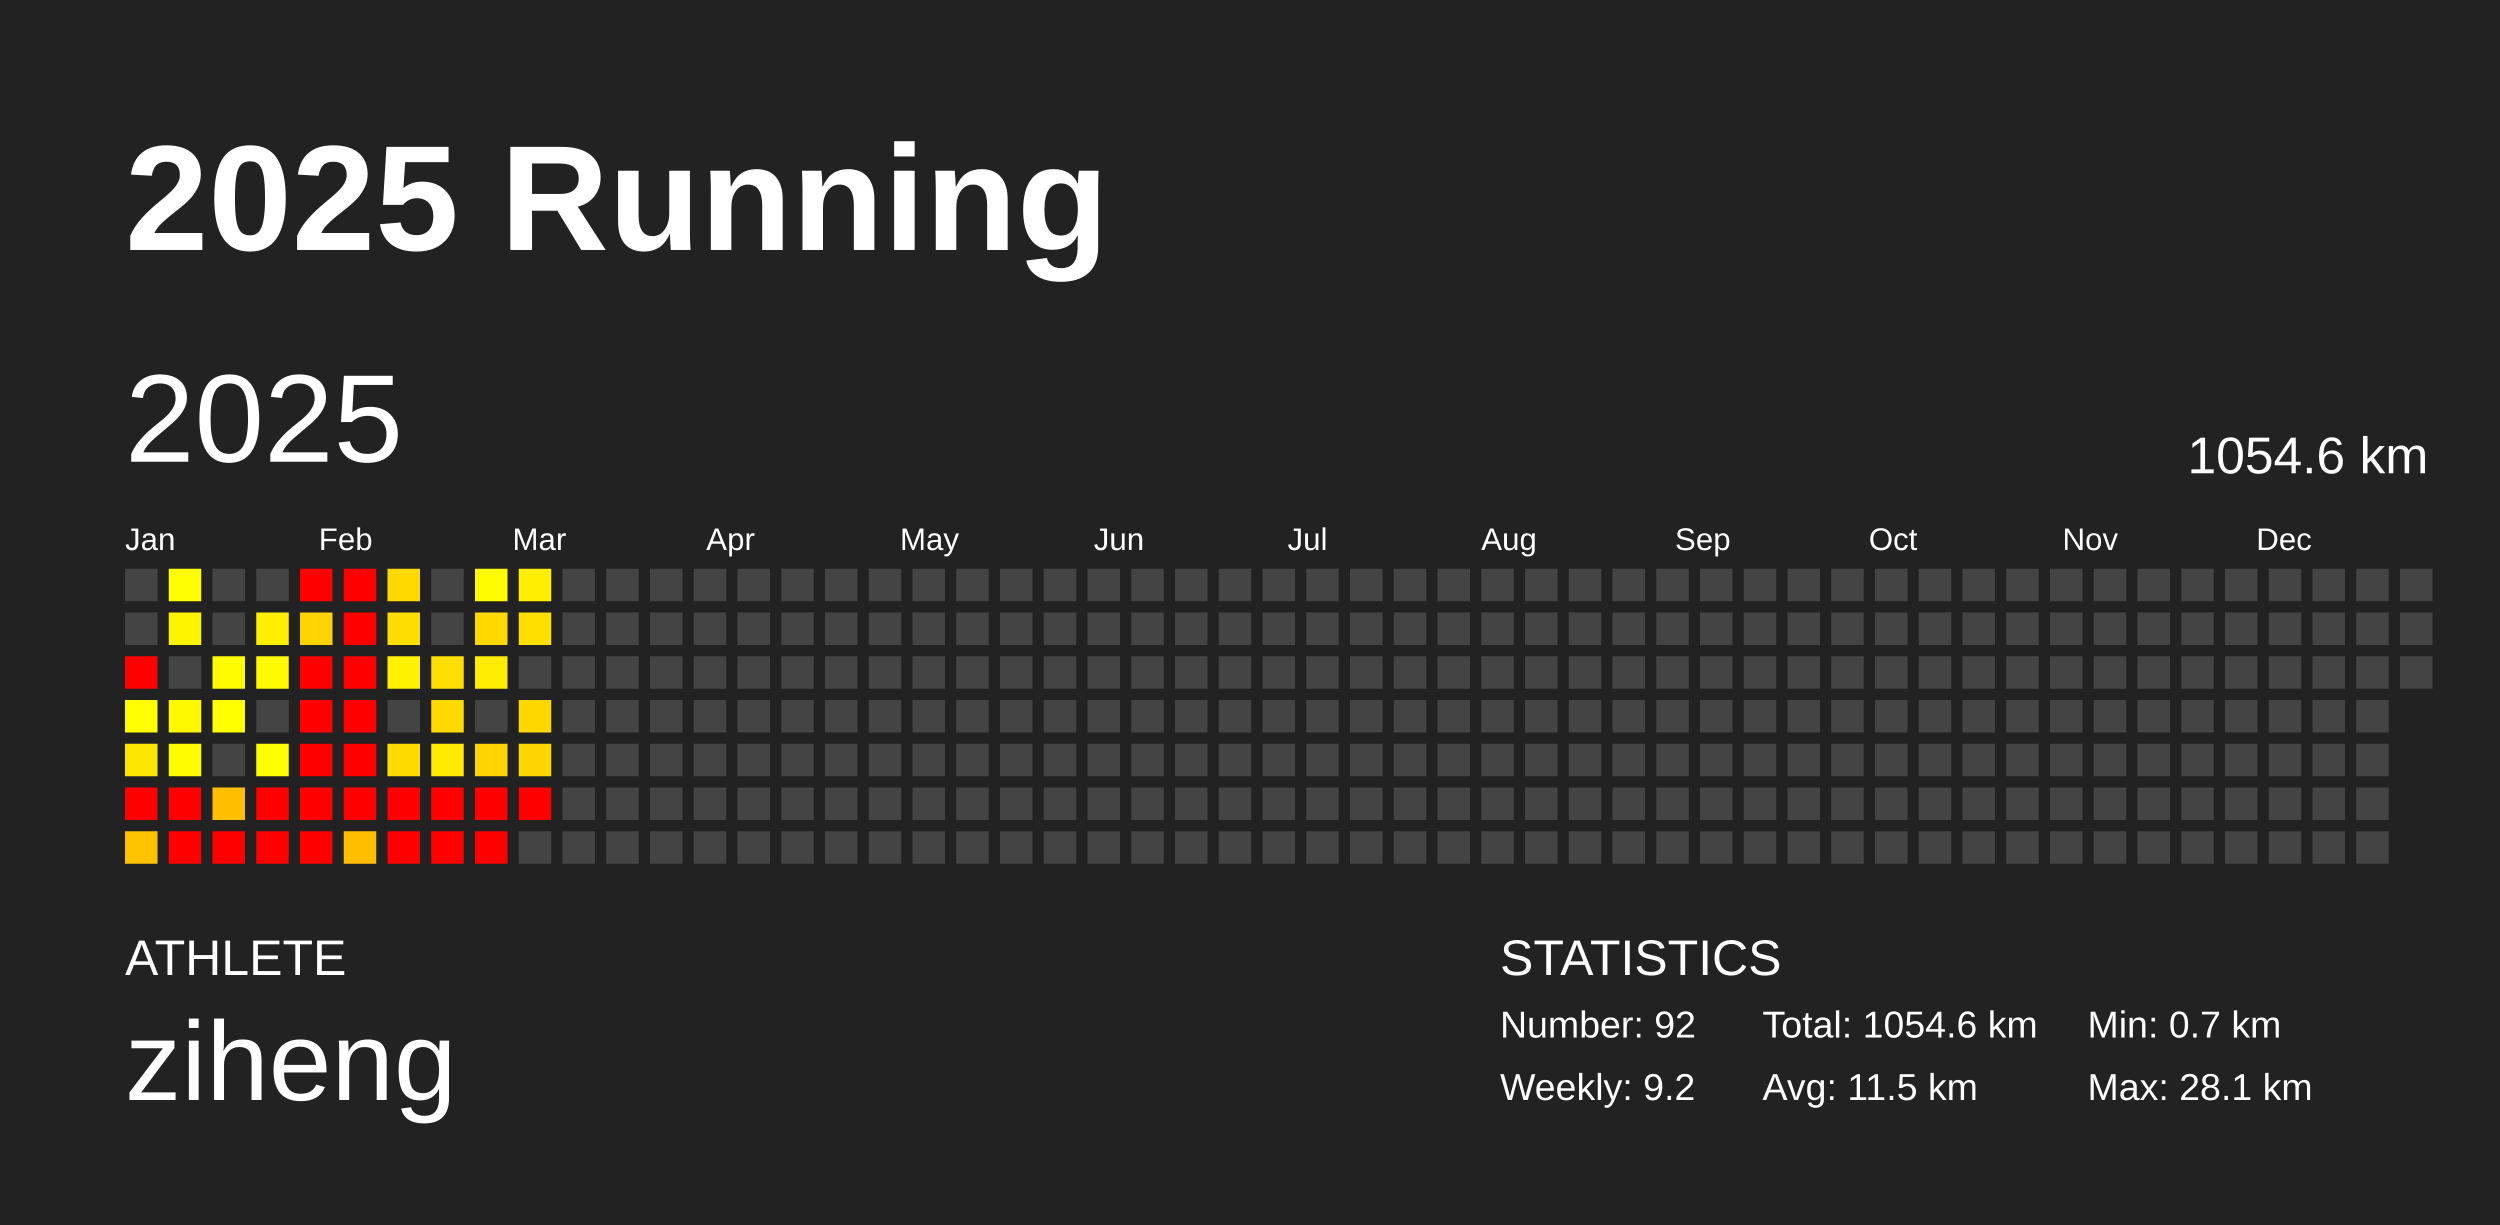
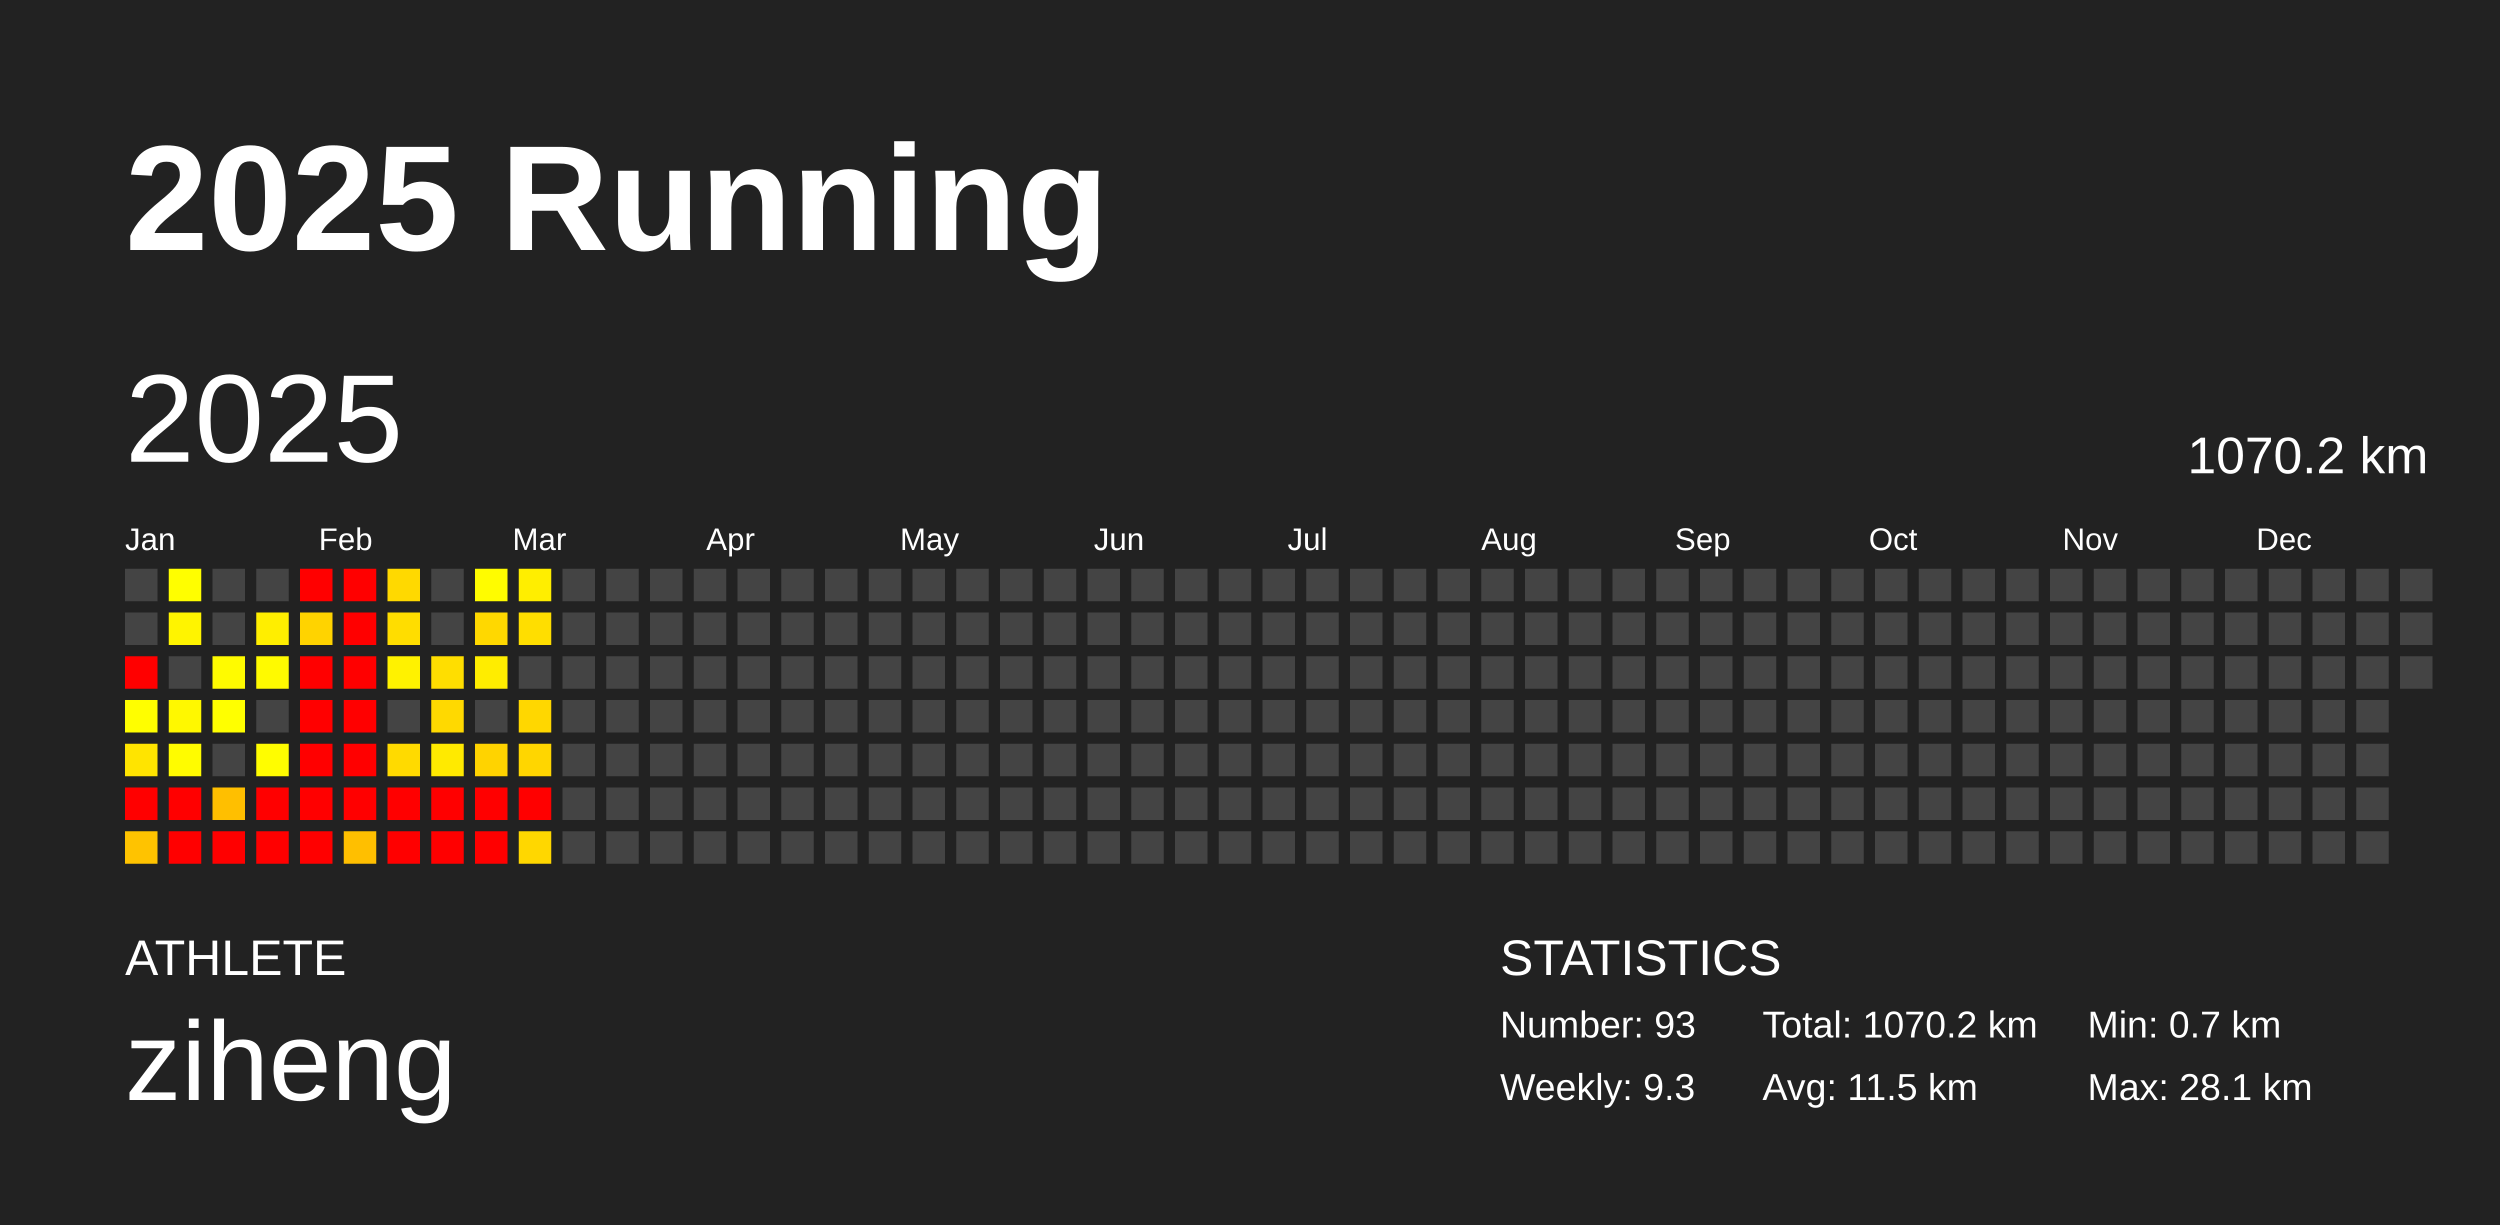
<svg xmlns="http://www.w3.org/2000/svg" baseProfile="full" height="98mm" version="1.1" viewBox="0,0,200,98" width="200mm">
  <defs />
  <rect fill="#222222" height="98" width="200" x="0" y="0" />
  <text fill="#FFFFFF" style="font-size:12px; font-family:Arial; font-weight:bold;" x="10" y="20">2025 Running</text>
  <text fill="#FFFFFF" style="font-size:4px; font-family:Arial" x="10" y="78">ATHLETE</text>
  <text fill="#FFFFFF" style="font-size:9px; font-family:Arial" x="10" y="88">ziheng</text>
  <text fill="#FFFFFF" style="font-size:4px; font-family:Arial" x="120" y="78">STATISTICS</text>
-   <text fill="#FFFFFF" style="font-size:3px; font-family:Arial" x="120" y="83">Number: 92</text>
-   <text fill="#FFFFFF" style="font-size:3px; font-family:Arial" x="120" y="88">Weekly: 9.2</text>
-   <text fill="#FFFFFF" style="font-size:3px; font-family:Arial" x="141" y="83">Total: 1054.6 km</text>
+   <text fill="#FFFFFF" style="font-size:3px; font-family:Arial" x="120" y="83">Number: 93</text>
+   <text fill="#FFFFFF" style="font-size:3px; font-family:Arial" x="120" y="88">Weekly: 9.3</text>
+   <text fill="#FFFFFF" style="font-size:3px; font-family:Arial" x="141" y="83">Total: 1070.2 km</text>
  <text fill="#FFFFFF" style="font-size:3px; font-family:Arial" x="141" y="88">Avg: 11.5 km</text>
  <text fill="#FFFFFF" style="font-size:3px; font-family:Arial" x="167" y="83">Min: 0.7 km</text>
  <text fill="#FFFFFF" style="font-size:3px; font-family:Arial" x="167" y="88">Max: 28.1 km</text>
  <text dominant-baseline="hanging" fill="#FFFFFF" style="font-size:10.0px; font-family:Arial;" x="10" y="30">2025</text>
-   <text dominant-baseline="hanging" fill="#FFFFFF" style="font-size:4.125px; font-family:Arial;" x="175" y="35">1054.6 km</text>
+   <text dominant-baseline="hanging" fill="#FFFFFF" style="font-size:4.125px; font-family:Arial;" x="175" y="35">1070.2 km</text>
  <text fill="#FFFFFF" style="font-size:2.5px; font-family:Arial" x="10.0" y="44">Jan</text>
  <text fill="#FFFFFF" style="font-size:2.5px; font-family:Arial" x="25.5" y="44">Feb</text>
  <text fill="#FFFFFF" style="font-size:2.5px; font-family:Arial" x="41.0" y="44">Mar</text>
  <text fill="#FFFFFF" style="font-size:2.5px; font-family:Arial" x="56.5" y="44">Apr</text>
  <text fill="#FFFFFF" style="font-size:2.5px; font-family:Arial" x="72.0" y="44">May</text>
  <text fill="#FFFFFF" style="font-size:2.5px; font-family:Arial" x="87.5" y="44">Jun</text>
  <text fill="#FFFFFF" style="font-size:2.5px; font-family:Arial" x="103.0" y="44">Jul</text>
  <text fill="#FFFFFF" style="font-size:2.5px; font-family:Arial" x="118.5" y="44">Aug</text>
  <text fill="#FFFFFF" style="font-size:2.5px; font-family:Arial" x="134.0" y="44">Sep</text>
  <text fill="#FFFFFF" style="font-size:2.5px; font-family:Arial" x="149.5" y="44">Oct</text>
  <text fill="#FFFFFF" style="font-size:2.5px; font-family:Arial" x="165.0" y="44">Nov</text>
  <text fill="#FFFFFF" style="font-size:2.5px; font-family:Arial" x="180.5" y="44">Dec</text>
  <rect fill="#444444" height="2.6" width="2.6" x="10.0" y="45.5" />
  <rect fill="#444444" height="2.6" width="2.6" x="10.0" y="49.0" />
  <rect fill="red" height="2.6" width="2.6" x="10.0" y="52.5" />
  <rect fill="#fffe00" height="2.6" width="2.6" x="10.0" y="56.0" />
  <rect fill="#ffe400" height="2.6" width="2.6" x="10.0" y="59.5" />
  <rect fill="red" height="2.6" width="2.6" x="10.0" y="63.0" />
  <rect fill="#ffc300" height="2.6" width="2.6" x="10.0" y="66.5" />
  <rect fill="#fffe00" height="2.6" width="2.6" x="13.5" y="45.5" />
  <rect fill="#fff400" height="2.6" width="2.6" x="13.5" y="49.0" />
  <rect fill="#444444" height="2.6" width="2.6" x="13.5" y="52.5" />
  <rect fill="#fff800" height="2.6" width="2.6" x="13.5" y="56.0" />
  <rect fill="#fffc00" height="2.6" width="2.6" x="13.5" y="59.5" />
  <rect fill="red" height="2.6" width="2.6" x="13.5" y="63.0" />
  <rect fill="red" height="2.6" width="2.6" x="13.5" y="66.5" />
  <rect fill="#444444" height="2.6" width="2.6" x="17.0" y="45.5" />
  <rect fill="#444444" height="2.6" width="2.6" x="17.0" y="49.0" />
  <rect fill="#fffb00" height="2.6" width="2.6" x="17.0" y="52.5" />
  <rect fill="#ffff00" height="2.6" width="2.6" x="17.0" y="56.0" />
  <rect fill="#444444" height="2.6" width="2.6" x="17.0" y="59.5" />
  <rect fill="#ffbf00" height="2.6" width="2.6" x="17.0" y="63.0" />
  <rect fill="red" height="2.6" width="2.6" x="17.0" y="66.5" />
  <rect fill="#444444" height="2.6" width="2.6" x="20.5" y="45.5" />
  <rect fill="#ffee00" height="2.6" width="2.6" x="20.5" y="49.0" />
  <rect fill="#fffa00" height="2.6" width="2.6" x="20.5" y="52.5" />
  <rect fill="#444444" height="2.6" width="2.6" x="20.5" y="56.0" />
  <rect fill="#fffd00" height="2.6" width="2.6" x="20.5" y="59.5" />
  <rect fill="red" height="2.6" width="2.6" x="20.5" y="63.0" />
  <rect fill="red" height="2.6" width="2.6" x="20.5" y="66.5" />
  <rect fill="red" height="2.6" width="2.6" x="24.0" y="45.5" />
  <rect fill="#ffd300" height="2.6" width="2.6" x="24.0" y="49.0" />
  <rect fill="red" height="2.6" width="2.6" x="24.0" y="52.5" />
  <rect fill="red" height="2.6" width="2.6" x="24.0" y="56.0" />
  <rect fill="red" height="2.6" width="2.6" x="24.0" y="59.5" />
  <rect fill="red" height="2.6" width="2.6" x="24.0" y="63.0" />
  <rect fill="red" height="2.6" width="2.6" x="24.0" y="66.5" />
  <rect fill="red" height="2.6" width="2.6" x="27.5" y="45.5" />
  <rect fill="red" height="2.6" width="2.6" x="27.5" y="49.0" />
  <rect fill="red" height="2.6" width="2.6" x="27.5" y="52.5" />
  <rect fill="red" height="2.6" width="2.6" x="27.5" y="56.0" />
  <rect fill="red" height="2.6" width="2.6" x="27.5" y="59.5" />
  <rect fill="red" height="2.6" width="2.6" x="27.5" y="63.0" />
  <rect fill="#ffbf00" height="2.6" width="2.6" x="27.5" y="66.5" />
  <rect fill="#ffd900" height="2.6" width="2.6" x="31.0" y="45.5" />
  <rect fill="#ffdd00" height="2.6" width="2.6" x="31.0" y="49.0" />
  <rect fill="#fff200" height="2.6" width="2.6" x="31.0" y="52.5" />
  <rect fill="#444444" height="2.6" width="2.6" x="31.0" y="56.0" />
  <rect fill="#ffda00" height="2.6" width="2.6" x="31.0" y="59.5" />
  <rect fill="red" height="2.6" width="2.6" x="31.0" y="63.0" />
  <rect fill="red" height="2.6" width="2.6" x="31.0" y="66.5" />
  <rect fill="#444444" height="2.6" width="2.6" x="34.5" y="45.5" />
  <rect fill="#444444" height="2.6" width="2.6" x="34.5" y="49.0" />
  <rect fill="#ffde00" height="2.6" width="2.6" x="34.5" y="52.5" />
  <rect fill="#ffd900" height="2.6" width="2.6" x="34.5" y="56.0" />
  <rect fill="#ffea00" height="2.6" width="2.6" x="34.5" y="59.5" />
  <rect fill="red" height="2.6" width="2.6" x="34.5" y="63.0" />
  <rect fill="red" height="2.6" width="2.6" x="34.5" y="66.5" />
  <rect fill="#fffc00" height="2.6" width="2.6" x="38.0" y="45.5" />
  <rect fill="#ffd800" height="2.6" width="2.6" x="38.0" y="49.0" />
  <rect fill="#ffed00" height="2.6" width="2.6" x="38.0" y="52.5" />
  <rect fill="#444444" height="2.6" width="2.6" x="38.0" y="56.0" />
  <rect fill="#ffd300" height="2.6" width="2.6" x="38.0" y="59.5" />
  <rect fill="red" height="2.6" width="2.6" x="38.0" y="63.0" />
  <rect fill="red" height="2.6" width="2.6" x="38.0" y="66.5" />
  <rect fill="#ffee00" height="2.6" width="2.6" x="41.5" y="45.5" />
  <rect fill="#ffde00" height="2.6" width="2.6" x="41.5" y="49.0" />
  <rect fill="#444444" height="2.6" width="2.6" x="41.5" y="52.5" />
  <rect fill="#ffd700" height="2.6" width="2.6" x="41.5" y="56.0" />
  <rect fill="#ffd600" height="2.6" width="2.6" x="41.5" y="59.5" />
  <rect fill="red" height="2.6" width="2.6" x="41.5" y="63.0" />
-   <rect fill="#444444" height="2.6" width="2.6" x="41.5" y="66.5" />
+   <rect fill="#ffd700" height="2.6" width="2.6" x="41.5" y="66.5" />
  <rect fill="#444444" height="2.6" width="2.6" x="45.0" y="45.5" />
  <rect fill="#444444" height="2.6" width="2.6" x="45.0" y="49.0" />
  <rect fill="#444444" height="2.6" width="2.6" x="45.0" y="52.5" />
  <rect fill="#444444" height="2.6" width="2.6" x="45.0" y="56.0" />
  <rect fill="#444444" height="2.6" width="2.6" x="45.0" y="59.5" />
  <rect fill="#444444" height="2.6" width="2.6" x="45.0" y="63.0" />
  <rect fill="#444444" height="2.6" width="2.6" x="45.0" y="66.5" />
  <rect fill="#444444" height="2.6" width="2.6" x="48.5" y="45.5" />
  <rect fill="#444444" height="2.6" width="2.6" x="48.5" y="49.0" />
  <rect fill="#444444" height="2.6" width="2.6" x="48.5" y="52.5" />
  <rect fill="#444444" height="2.6" width="2.6" x="48.5" y="56.0" />
  <rect fill="#444444" height="2.6" width="2.6" x="48.5" y="59.5" />
  <rect fill="#444444" height="2.6" width="2.6" x="48.5" y="63.0" />
  <rect fill="#444444" height="2.6" width="2.6" x="48.5" y="66.5" />
  <rect fill="#444444" height="2.6" width="2.6" x="52.0" y="45.5" />
  <rect fill="#444444" height="2.6" width="2.6" x="52.0" y="49.0" />
  <rect fill="#444444" height="2.6" width="2.6" x="52.0" y="52.5" />
  <rect fill="#444444" height="2.6" width="2.6" x="52.0" y="56.0" />
  <rect fill="#444444" height="2.6" width="2.6" x="52.0" y="59.5" />
  <rect fill="#444444" height="2.6" width="2.6" x="52.0" y="63.0" />
  <rect fill="#444444" height="2.6" width="2.6" x="52.0" y="66.5" />
  <rect fill="#444444" height="2.6" width="2.6" x="55.5" y="45.5" />
  <rect fill="#444444" height="2.6" width="2.6" x="55.5" y="49.0" />
  <rect fill="#444444" height="2.6" width="2.6" x="55.5" y="52.5" />
  <rect fill="#444444" height="2.6" width="2.6" x="55.5" y="56.0" />
  <rect fill="#444444" height="2.6" width="2.6" x="55.5" y="59.5" />
  <rect fill="#444444" height="2.6" width="2.6" x="55.5" y="63.0" />
  <rect fill="#444444" height="2.6" width="2.6" x="55.5" y="66.5" />
  <rect fill="#444444" height="2.6" width="2.6" x="59.0" y="45.5" />
  <rect fill="#444444" height="2.6" width="2.6" x="59.0" y="49.0" />
  <rect fill="#444444" height="2.6" width="2.6" x="59.0" y="52.5" />
  <rect fill="#444444" height="2.6" width="2.6" x="59.0" y="56.0" />
  <rect fill="#444444" height="2.6" width="2.6" x="59.0" y="59.5" />
  <rect fill="#444444" height="2.6" width="2.6" x="59.0" y="63.0" />
  <rect fill="#444444" height="2.6" width="2.6" x="59.0" y="66.5" />
  <rect fill="#444444" height="2.6" width="2.6" x="62.5" y="45.5" />
  <rect fill="#444444" height="2.6" width="2.6" x="62.5" y="49.0" />
  <rect fill="#444444" height="2.6" width="2.6" x="62.5" y="52.5" />
  <rect fill="#444444" height="2.6" width="2.6" x="62.5" y="56.0" />
  <rect fill="#444444" height="2.6" width="2.6" x="62.5" y="59.5" />
  <rect fill="#444444" height="2.6" width="2.6" x="62.5" y="63.0" />
  <rect fill="#444444" height="2.6" width="2.6" x="62.5" y="66.5" />
  <rect fill="#444444" height="2.6" width="2.6" x="66.0" y="45.5" />
  <rect fill="#444444" height="2.6" width="2.6" x="66.0" y="49.0" />
  <rect fill="#444444" height="2.6" width="2.6" x="66.0" y="52.5" />
  <rect fill="#444444" height="2.6" width="2.6" x="66.0" y="56.0" />
  <rect fill="#444444" height="2.6" width="2.6" x="66.0" y="59.5" />
  <rect fill="#444444" height="2.6" width="2.6" x="66.0" y="63.0" />
  <rect fill="#444444" height="2.6" width="2.6" x="66.0" y="66.5" />
  <rect fill="#444444" height="2.6" width="2.6" x="69.5" y="45.5" />
  <rect fill="#444444" height="2.6" width="2.6" x="69.5" y="49.0" />
  <rect fill="#444444" height="2.6" width="2.6" x="69.5" y="52.5" />
  <rect fill="#444444" height="2.6" width="2.6" x="69.5" y="56.0" />
  <rect fill="#444444" height="2.6" width="2.6" x="69.5" y="59.5" />
  <rect fill="#444444" height="2.6" width="2.6" x="69.5" y="63.0" />
  <rect fill="#444444" height="2.6" width="2.6" x="69.5" y="66.5" />
  <rect fill="#444444" height="2.6" width="2.6" x="73.0" y="45.5" />
  <rect fill="#444444" height="2.6" width="2.6" x="73.0" y="49.0" />
  <rect fill="#444444" height="2.6" width="2.6" x="73.0" y="52.5" />
  <rect fill="#444444" height="2.6" width="2.6" x="73.0" y="56.0" />
  <rect fill="#444444" height="2.6" width="2.6" x="73.0" y="59.5" />
  <rect fill="#444444" height="2.6" width="2.6" x="73.0" y="63.0" />
  <rect fill="#444444" height="2.6" width="2.6" x="73.0" y="66.5" />
  <rect fill="#444444" height="2.6" width="2.6" x="76.5" y="45.5" />
  <rect fill="#444444" height="2.6" width="2.6" x="76.5" y="49.0" />
  <rect fill="#444444" height="2.6" width="2.6" x="76.5" y="52.5" />
  <rect fill="#444444" height="2.6" width="2.6" x="76.5" y="56.0" />
  <rect fill="#444444" height="2.6" width="2.6" x="76.5" y="59.5" />
  <rect fill="#444444" height="2.6" width="2.6" x="76.5" y="63.0" />
  <rect fill="#444444" height="2.6" width="2.6" x="76.5" y="66.5" />
  <rect fill="#444444" height="2.6" width="2.6" x="80.0" y="45.5" />
  <rect fill="#444444" height="2.6" width="2.6" x="80.0" y="49.0" />
  <rect fill="#444444" height="2.6" width="2.6" x="80.0" y="52.5" />
  <rect fill="#444444" height="2.6" width="2.6" x="80.0" y="56.0" />
  <rect fill="#444444" height="2.6" width="2.6" x="80.0" y="59.5" />
  <rect fill="#444444" height="2.6" width="2.6" x="80.0" y="63.0" />
  <rect fill="#444444" height="2.6" width="2.6" x="80.0" y="66.5" />
  <rect fill="#444444" height="2.6" width="2.6" x="83.5" y="45.5" />
  <rect fill="#444444" height="2.6" width="2.6" x="83.5" y="49.0" />
  <rect fill="#444444" height="2.6" width="2.6" x="83.5" y="52.5" />
  <rect fill="#444444" height="2.6" width="2.6" x="83.5" y="56.0" />
  <rect fill="#444444" height="2.6" width="2.6" x="83.5" y="59.5" />
  <rect fill="#444444" height="2.6" width="2.6" x="83.5" y="63.0" />
  <rect fill="#444444" height="2.6" width="2.6" x="83.5" y="66.5" />
  <rect fill="#444444" height="2.6" width="2.6" x="87.0" y="45.5" />
  <rect fill="#444444" height="2.6" width="2.6" x="87.0" y="49.0" />
  <rect fill="#444444" height="2.6" width="2.6" x="87.0" y="52.5" />
  <rect fill="#444444" height="2.6" width="2.6" x="87.0" y="56.0" />
  <rect fill="#444444" height="2.6" width="2.6" x="87.0" y="59.5" />
  <rect fill="#444444" height="2.6" width="2.6" x="87.0" y="63.0" />
  <rect fill="#444444" height="2.6" width="2.6" x="87.0" y="66.5" />
  <rect fill="#444444" height="2.6" width="2.6" x="90.5" y="45.5" />
  <rect fill="#444444" height="2.6" width="2.6" x="90.5" y="49.0" />
  <rect fill="#444444" height="2.6" width="2.6" x="90.5" y="52.5" />
  <rect fill="#444444" height="2.6" width="2.6" x="90.5" y="56.0" />
  <rect fill="#444444" height="2.6" width="2.6" x="90.5" y="59.5" />
  <rect fill="#444444" height="2.6" width="2.6" x="90.5" y="63.0" />
  <rect fill="#444444" height="2.6" width="2.6" x="90.5" y="66.5" />
  <rect fill="#444444" height="2.6" width="2.6" x="94.0" y="45.5" />
  <rect fill="#444444" height="2.6" width="2.6" x="94.0" y="49.0" />
  <rect fill="#444444" height="2.6" width="2.6" x="94.0" y="52.5" />
  <rect fill="#444444" height="2.6" width="2.6" x="94.0" y="56.0" />
  <rect fill="#444444" height="2.6" width="2.6" x="94.0" y="59.5" />
  <rect fill="#444444" height="2.6" width="2.6" x="94.0" y="63.0" />
  <rect fill="#444444" height="2.6" width="2.6" x="94.0" y="66.5" />
  <rect fill="#444444" height="2.6" width="2.6" x="97.5" y="45.5" />
  <rect fill="#444444" height="2.6" width="2.6" x="97.5" y="49.0" />
  <rect fill="#444444" height="2.6" width="2.6" x="97.5" y="52.5" />
  <rect fill="#444444" height="2.6" width="2.6" x="97.5" y="56.0" />
  <rect fill="#444444" height="2.6" width="2.6" x="97.5" y="59.5" />
  <rect fill="#444444" height="2.6" width="2.6" x="97.5" y="63.0" />
  <rect fill="#444444" height="2.6" width="2.6" x="97.5" y="66.5" />
  <rect fill="#444444" height="2.6" width="2.6" x="101.0" y="45.5" />
  <rect fill="#444444" height="2.6" width="2.6" x="101.0" y="49.0" />
  <rect fill="#444444" height="2.6" width="2.6" x="101.0" y="52.5" />
  <rect fill="#444444" height="2.6" width="2.6" x="101.0" y="56.0" />
  <rect fill="#444444" height="2.6" width="2.6" x="101.0" y="59.5" />
  <rect fill="#444444" height="2.6" width="2.6" x="101.0" y="63.0" />
  <rect fill="#444444" height="2.6" width="2.6" x="101.0" y="66.5" />
  <rect fill="#444444" height="2.6" width="2.6" x="104.5" y="45.5" />
  <rect fill="#444444" height="2.6" width="2.6" x="104.5" y="49.0" />
  <rect fill="#444444" height="2.6" width="2.6" x="104.5" y="52.5" />
  <rect fill="#444444" height="2.6" width="2.6" x="104.5" y="56.0" />
  <rect fill="#444444" height="2.6" width="2.6" x="104.5" y="59.5" />
  <rect fill="#444444" height="2.6" width="2.6" x="104.5" y="63.0" />
  <rect fill="#444444" height="2.6" width="2.6" x="104.5" y="66.5" />
  <rect fill="#444444" height="2.6" width="2.6" x="108.0" y="45.5" />
  <rect fill="#444444" height="2.6" width="2.6" x="108.0" y="49.0" />
  <rect fill="#444444" height="2.6" width="2.6" x="108.0" y="52.5" />
  <rect fill="#444444" height="2.6" width="2.6" x="108.0" y="56.0" />
  <rect fill="#444444" height="2.6" width="2.6" x="108.0" y="59.5" />
  <rect fill="#444444" height="2.6" width="2.6" x="108.0" y="63.0" />
  <rect fill="#444444" height="2.6" width="2.6" x="108.0" y="66.5" />
  <rect fill="#444444" height="2.6" width="2.6" x="111.5" y="45.5" />
  <rect fill="#444444" height="2.6" width="2.6" x="111.5" y="49.0" />
  <rect fill="#444444" height="2.6" width="2.6" x="111.5" y="52.5" />
  <rect fill="#444444" height="2.6" width="2.6" x="111.5" y="56.0" />
  <rect fill="#444444" height="2.6" width="2.6" x="111.5" y="59.5" />
  <rect fill="#444444" height="2.6" width="2.6" x="111.5" y="63.0" />
  <rect fill="#444444" height="2.6" width="2.6" x="111.5" y="66.5" />
  <rect fill="#444444" height="2.6" width="2.6" x="115.0" y="45.5" />
  <rect fill="#444444" height="2.6" width="2.6" x="115.0" y="49.0" />
  <rect fill="#444444" height="2.6" width="2.6" x="115.0" y="52.5" />
  <rect fill="#444444" height="2.6" width="2.6" x="115.0" y="56.0" />
  <rect fill="#444444" height="2.6" width="2.6" x="115.0" y="59.5" />
  <rect fill="#444444" height="2.6" width="2.6" x="115.0" y="63.0" />
  <rect fill="#444444" height="2.6" width="2.6" x="115.0" y="66.5" />
  <rect fill="#444444" height="2.6" width="2.6" x="118.5" y="45.5" />
  <rect fill="#444444" height="2.6" width="2.6" x="118.5" y="49.0" />
  <rect fill="#444444" height="2.6" width="2.6" x="118.5" y="52.5" />
  <rect fill="#444444" height="2.6" width="2.6" x="118.5" y="56.0" />
  <rect fill="#444444" height="2.6" width="2.6" x="118.5" y="59.5" />
  <rect fill="#444444" height="2.6" width="2.6" x="118.5" y="63.0" />
  <rect fill="#444444" height="2.6" width="2.6" x="118.5" y="66.5" />
  <rect fill="#444444" height="2.6" width="2.6" x="122.0" y="45.5" />
  <rect fill="#444444" height="2.6" width="2.6" x="122.0" y="49.0" />
  <rect fill="#444444" height="2.6" width="2.6" x="122.0" y="52.5" />
  <rect fill="#444444" height="2.6" width="2.6" x="122.0" y="56.0" />
  <rect fill="#444444" height="2.6" width="2.6" x="122.0" y="59.5" />
  <rect fill="#444444" height="2.6" width="2.6" x="122.0" y="63.0" />
  <rect fill="#444444" height="2.6" width="2.6" x="122.0" y="66.5" />
  <rect fill="#444444" height="2.6" width="2.6" x="125.5" y="45.5" />
  <rect fill="#444444" height="2.6" width="2.6" x="125.5" y="49.0" />
  <rect fill="#444444" height="2.6" width="2.6" x="125.5" y="52.5" />
  <rect fill="#444444" height="2.6" width="2.6" x="125.5" y="56.0" />
  <rect fill="#444444" height="2.6" width="2.6" x="125.5" y="59.5" />
  <rect fill="#444444" height="2.6" width="2.6" x="125.5" y="63.0" />
  <rect fill="#444444" height="2.6" width="2.6" x="125.5" y="66.5" />
  <rect fill="#444444" height="2.6" width="2.6" x="129.0" y="45.5" />
  <rect fill="#444444" height="2.6" width="2.6" x="129.0" y="49.0" />
  <rect fill="#444444" height="2.6" width="2.6" x="129.0" y="52.5" />
  <rect fill="#444444" height="2.6" width="2.6" x="129.0" y="56.0" />
  <rect fill="#444444" height="2.6" width="2.6" x="129.0" y="59.5" />
  <rect fill="#444444" height="2.6" width="2.6" x="129.0" y="63.0" />
  <rect fill="#444444" height="2.6" width="2.6" x="129.0" y="66.5" />
  <rect fill="#444444" height="2.6" width="2.6" x="132.5" y="45.5" />
  <rect fill="#444444" height="2.6" width="2.6" x="132.5" y="49.0" />
  <rect fill="#444444" height="2.6" width="2.6" x="132.5" y="52.5" />
  <rect fill="#444444" height="2.6" width="2.6" x="132.5" y="56.0" />
  <rect fill="#444444" height="2.6" width="2.6" x="132.5" y="59.5" />
  <rect fill="#444444" height="2.6" width="2.6" x="132.5" y="63.0" />
  <rect fill="#444444" height="2.6" width="2.6" x="132.5" y="66.5" />
  <rect fill="#444444" height="2.6" width="2.6" x="136.0" y="45.5" />
  <rect fill="#444444" height="2.6" width="2.6" x="136.0" y="49.0" />
  <rect fill="#444444" height="2.6" width="2.6" x="136.0" y="52.5" />
  <rect fill="#444444" height="2.6" width="2.6" x="136.0" y="56.0" />
  <rect fill="#444444" height="2.6" width="2.6" x="136.0" y="59.5" />
  <rect fill="#444444" height="2.6" width="2.6" x="136.0" y="63.0" />
  <rect fill="#444444" height="2.6" width="2.6" x="136.0" y="66.5" />
  <rect fill="#444444" height="2.6" width="2.6" x="139.5" y="45.5" />
  <rect fill="#444444" height="2.6" width="2.6" x="139.5" y="49.0" />
  <rect fill="#444444" height="2.6" width="2.6" x="139.5" y="52.5" />
  <rect fill="#444444" height="2.6" width="2.6" x="139.5" y="56.0" />
  <rect fill="#444444" height="2.6" width="2.6" x="139.5" y="59.5" />
  <rect fill="#444444" height="2.6" width="2.6" x="139.5" y="63.0" />
  <rect fill="#444444" height="2.6" width="2.6" x="139.5" y="66.5" />
  <rect fill="#444444" height="2.6" width="2.6" x="143.0" y="45.5" />
  <rect fill="#444444" height="2.6" width="2.6" x="143.0" y="49.0" />
  <rect fill="#444444" height="2.6" width="2.6" x="143.0" y="52.5" />
  <rect fill="#444444" height="2.6" width="2.6" x="143.0" y="56.0" />
  <rect fill="#444444" height="2.6" width="2.6" x="143.0" y="59.5" />
  <rect fill="#444444" height="2.6" width="2.6" x="143.0" y="63.0" />
  <rect fill="#444444" height="2.6" width="2.6" x="143.0" y="66.5" />
  <rect fill="#444444" height="2.6" width="2.6" x="146.5" y="45.5" />
  <rect fill="#444444" height="2.6" width="2.6" x="146.5" y="49.0" />
  <rect fill="#444444" height="2.6" width="2.6" x="146.5" y="52.5" />
  <rect fill="#444444" height="2.6" width="2.6" x="146.5" y="56.0" />
  <rect fill="#444444" height="2.6" width="2.6" x="146.5" y="59.5" />
  <rect fill="#444444" height="2.6" width="2.6" x="146.5" y="63.0" />
  <rect fill="#444444" height="2.6" width="2.6" x="146.5" y="66.5" />
  <rect fill="#444444" height="2.6" width="2.6" x="150.0" y="45.5" />
  <rect fill="#444444" height="2.6" width="2.6" x="150.0" y="49.0" />
  <rect fill="#444444" height="2.6" width="2.6" x="150.0" y="52.5" />
  <rect fill="#444444" height="2.6" width="2.6" x="150.0" y="56.0" />
  <rect fill="#444444" height="2.6" width="2.6" x="150.0" y="59.5" />
  <rect fill="#444444" height="2.6" width="2.6" x="150.0" y="63.0" />
  <rect fill="#444444" height="2.6" width="2.6" x="150.0" y="66.5" />
  <rect fill="#444444" height="2.6" width="2.6" x="153.5" y="45.5" />
  <rect fill="#444444" height="2.6" width="2.6" x="153.5" y="49.0" />
  <rect fill="#444444" height="2.6" width="2.6" x="153.5" y="52.5" />
  <rect fill="#444444" height="2.6" width="2.6" x="153.5" y="56.0" />
  <rect fill="#444444" height="2.6" width="2.6" x="153.5" y="59.5" />
  <rect fill="#444444" height="2.6" width="2.6" x="153.5" y="63.0" />
  <rect fill="#444444" height="2.6" width="2.6" x="153.5" y="66.5" />
  <rect fill="#444444" height="2.6" width="2.6" x="157.0" y="45.5" />
  <rect fill="#444444" height="2.6" width="2.6" x="157.0" y="49.0" />
  <rect fill="#444444" height="2.6" width="2.6" x="157.0" y="52.5" />
  <rect fill="#444444" height="2.6" width="2.6" x="157.0" y="56.0" />
  <rect fill="#444444" height="2.6" width="2.6" x="157.0" y="59.5" />
  <rect fill="#444444" height="2.6" width="2.6" x="157.0" y="63.0" />
  <rect fill="#444444" height="2.6" width="2.6" x="157.0" y="66.5" />
  <rect fill="#444444" height="2.6" width="2.6" x="160.5" y="45.5" />
  <rect fill="#444444" height="2.6" width="2.6" x="160.5" y="49.0" />
  <rect fill="#444444" height="2.6" width="2.6" x="160.5" y="52.5" />
  <rect fill="#444444" height="2.6" width="2.6" x="160.5" y="56.0" />
  <rect fill="#444444" height="2.6" width="2.6" x="160.5" y="59.5" />
  <rect fill="#444444" height="2.6" width="2.6" x="160.5" y="63.0" />
  <rect fill="#444444" height="2.6" width="2.6" x="160.5" y="66.5" />
  <rect fill="#444444" height="2.6" width="2.6" x="164.0" y="45.5" />
  <rect fill="#444444" height="2.6" width="2.6" x="164.0" y="49.0" />
  <rect fill="#444444" height="2.6" width="2.6" x="164.0" y="52.5" />
  <rect fill="#444444" height="2.6" width="2.6" x="164.0" y="56.0" />
  <rect fill="#444444" height="2.6" width="2.6" x="164.0" y="59.5" />
  <rect fill="#444444" height="2.6" width="2.6" x="164.0" y="63.0" />
  <rect fill="#444444" height="2.6" width="2.6" x="164.0" y="66.5" />
  <rect fill="#444444" height="2.6" width="2.6" x="167.5" y="45.5" />
  <rect fill="#444444" height="2.6" width="2.6" x="167.5" y="49.0" />
  <rect fill="#444444" height="2.6" width="2.6" x="167.5" y="52.5" />
  <rect fill="#444444" height="2.6" width="2.6" x="167.5" y="56.0" />
  <rect fill="#444444" height="2.6" width="2.6" x="167.5" y="59.5" />
  <rect fill="#444444" height="2.6" width="2.6" x="167.5" y="63.0" />
  <rect fill="#444444" height="2.6" width="2.6" x="167.5" y="66.5" />
  <rect fill="#444444" height="2.6" width="2.6" x="171.0" y="45.5" />
  <rect fill="#444444" height="2.6" width="2.6" x="171.0" y="49.0" />
  <rect fill="#444444" height="2.6" width="2.6" x="171.0" y="52.5" />
  <rect fill="#444444" height="2.6" width="2.6" x="171.0" y="56.0" />
  <rect fill="#444444" height="2.6" width="2.6" x="171.0" y="59.5" />
  <rect fill="#444444" height="2.6" width="2.6" x="171.0" y="63.0" />
  <rect fill="#444444" height="2.6" width="2.6" x="171.0" y="66.5" />
  <rect fill="#444444" height="2.6" width="2.6" x="174.5" y="45.5" />
  <rect fill="#444444" height="2.6" width="2.6" x="174.5" y="49.0" />
  <rect fill="#444444" height="2.6" width="2.6" x="174.5" y="52.5" />
  <rect fill="#444444" height="2.6" width="2.6" x="174.5" y="56.0" />
  <rect fill="#444444" height="2.6" width="2.6" x="174.5" y="59.5" />
  <rect fill="#444444" height="2.6" width="2.6" x="174.5" y="63.0" />
  <rect fill="#444444" height="2.6" width="2.6" x="174.5" y="66.5" />
  <rect fill="#444444" height="2.6" width="2.6" x="178.0" y="45.5" />
  <rect fill="#444444" height="2.6" width="2.6" x="178.0" y="49.0" />
  <rect fill="#444444" height="2.6" width="2.6" x="178.0" y="52.5" />
  <rect fill="#444444" height="2.6" width="2.6" x="178.0" y="56.0" />
  <rect fill="#444444" height="2.6" width="2.6" x="178.0" y="59.5" />
  <rect fill="#444444" height="2.6" width="2.6" x="178.0" y="63.0" />
  <rect fill="#444444" height="2.6" width="2.6" x="178.0" y="66.5" />
  <rect fill="#444444" height="2.6" width="2.6" x="181.5" y="45.5" />
  <rect fill="#444444" height="2.6" width="2.6" x="181.5" y="49.0" />
  <rect fill="#444444" height="2.6" width="2.6" x="181.5" y="52.5" />
  <rect fill="#444444" height="2.6" width="2.6" x="181.5" y="56.0" />
  <rect fill="#444444" height="2.6" width="2.6" x="181.5" y="59.5" />
  <rect fill="#444444" height="2.6" width="2.6" x="181.5" y="63.0" />
  <rect fill="#444444" height="2.6" width="2.6" x="181.5" y="66.5" />
  <rect fill="#444444" height="2.6" width="2.6" x="185.0" y="45.5" />
  <rect fill="#444444" height="2.6" width="2.6" x="185.0" y="49.0" />
  <rect fill="#444444" height="2.6" width="2.6" x="185.0" y="52.5" />
  <rect fill="#444444" height="2.6" width="2.6" x="185.0" y="56.0" />
  <rect fill="#444444" height="2.6" width="2.6" x="185.0" y="59.5" />
  <rect fill="#444444" height="2.6" width="2.6" x="185.0" y="63.0" />
  <rect fill="#444444" height="2.6" width="2.6" x="185.0" y="66.5" />
  <rect fill="#444444" height="2.6" width="2.6" x="188.5" y="45.5" />
  <rect fill="#444444" height="2.6" width="2.6" x="188.5" y="49.0" />
  <rect fill="#444444" height="2.6" width="2.6" x="188.5" y="52.5" />
  <rect fill="#444444" height="2.6" width="2.6" x="188.5" y="56.0" />
  <rect fill="#444444" height="2.6" width="2.6" x="188.5" y="59.5" />
  <rect fill="#444444" height="2.6" width="2.6" x="188.5" y="63.0" />
  <rect fill="#444444" height="2.6" width="2.6" x="188.5" y="66.5" />
  <rect fill="#444444" height="2.6" width="2.6" x="192.0" y="45.5" />
  <rect fill="#444444" height="2.6" width="2.6" x="192.0" y="49.0" />
  <rect fill="#444444" height="2.6" width="2.6" x="192.0" y="52.5" />
</svg>
